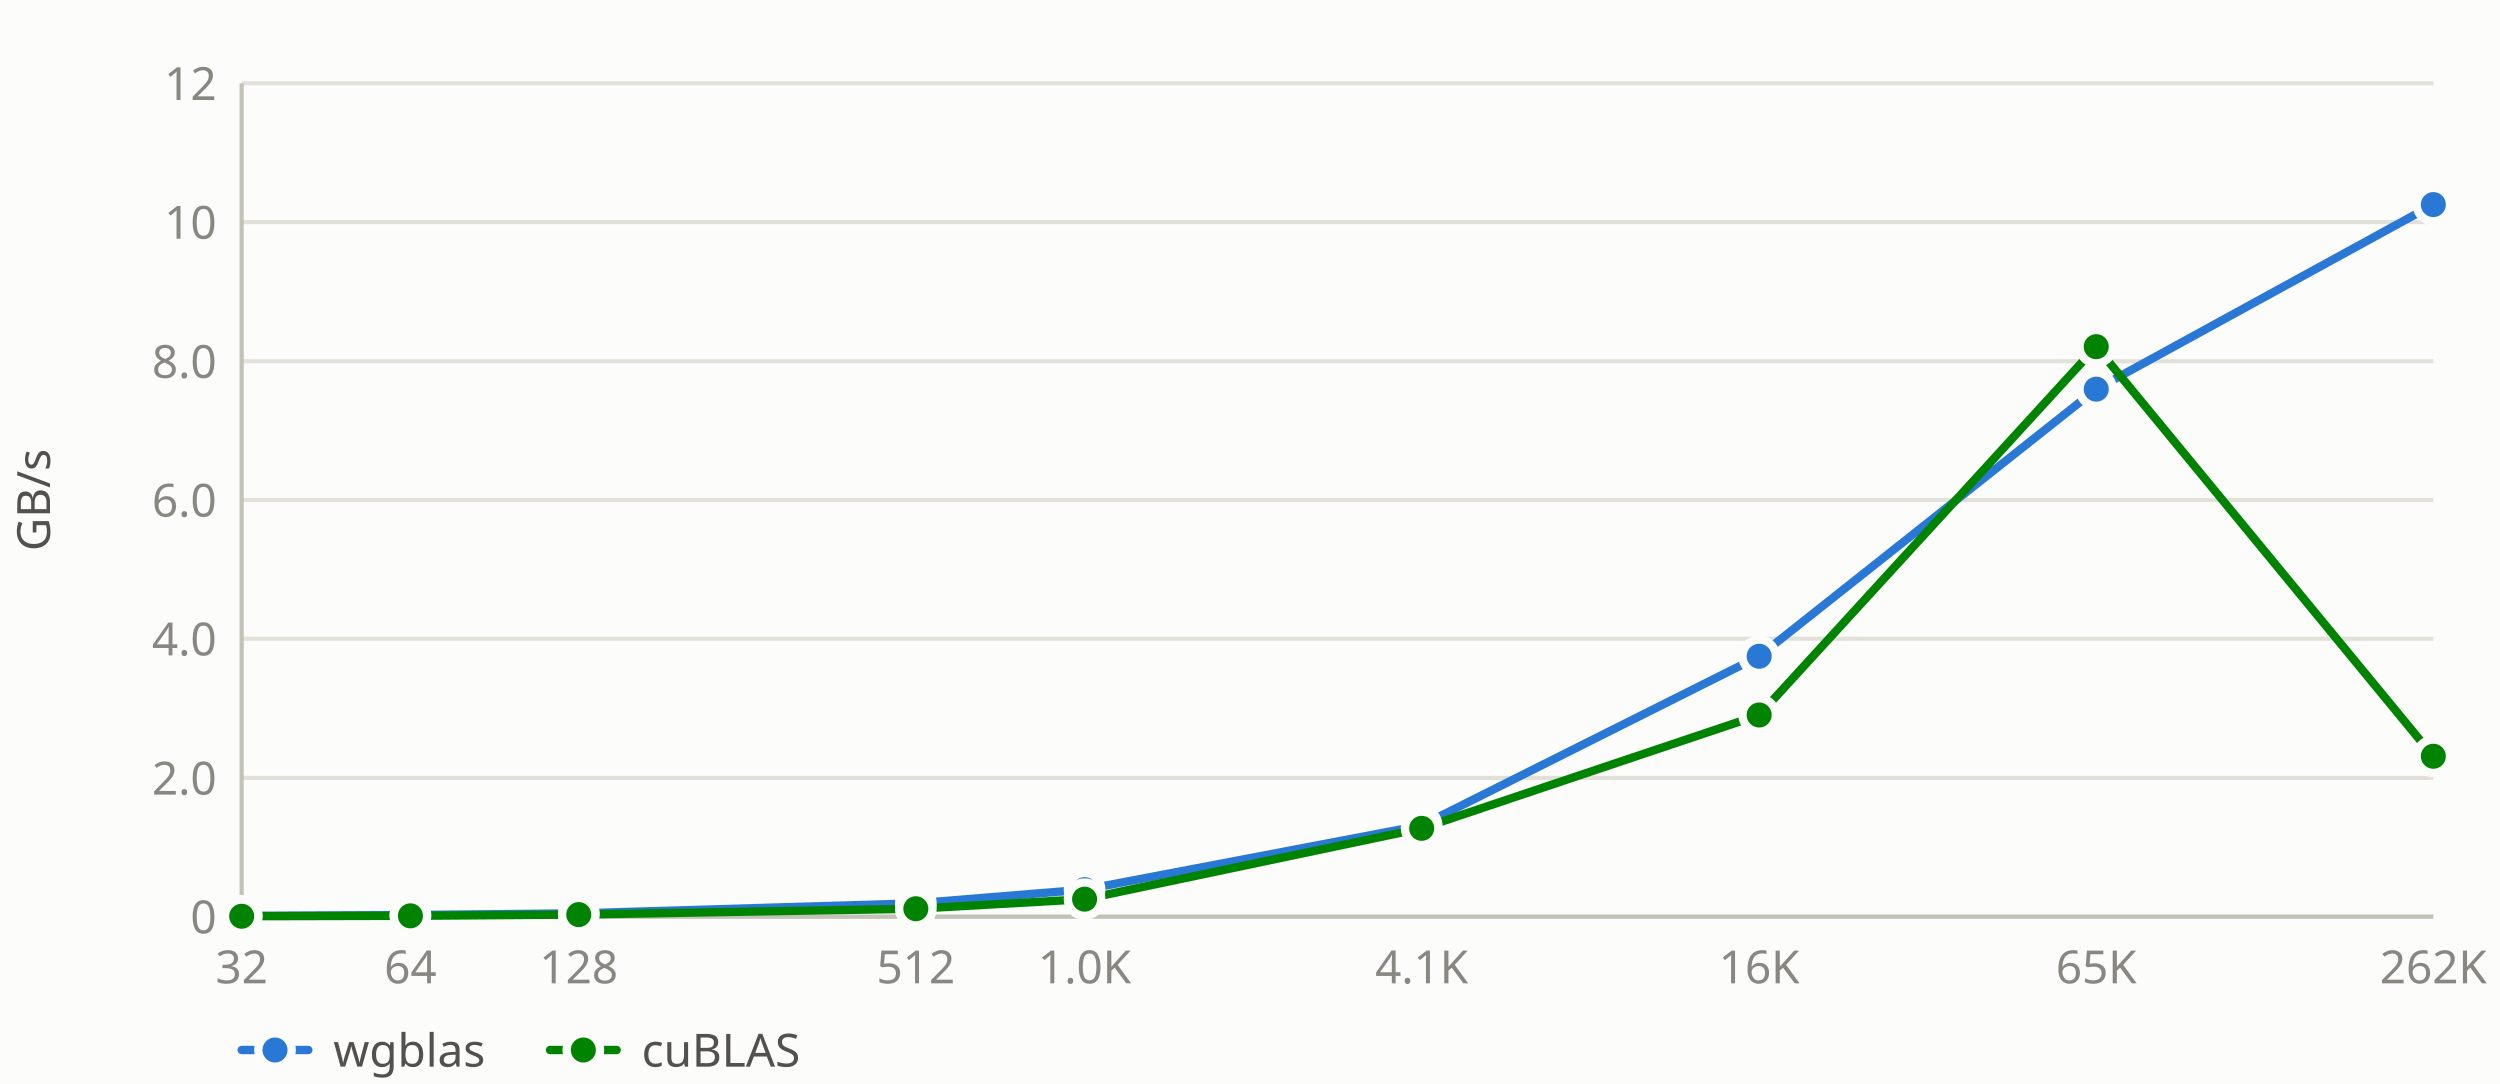
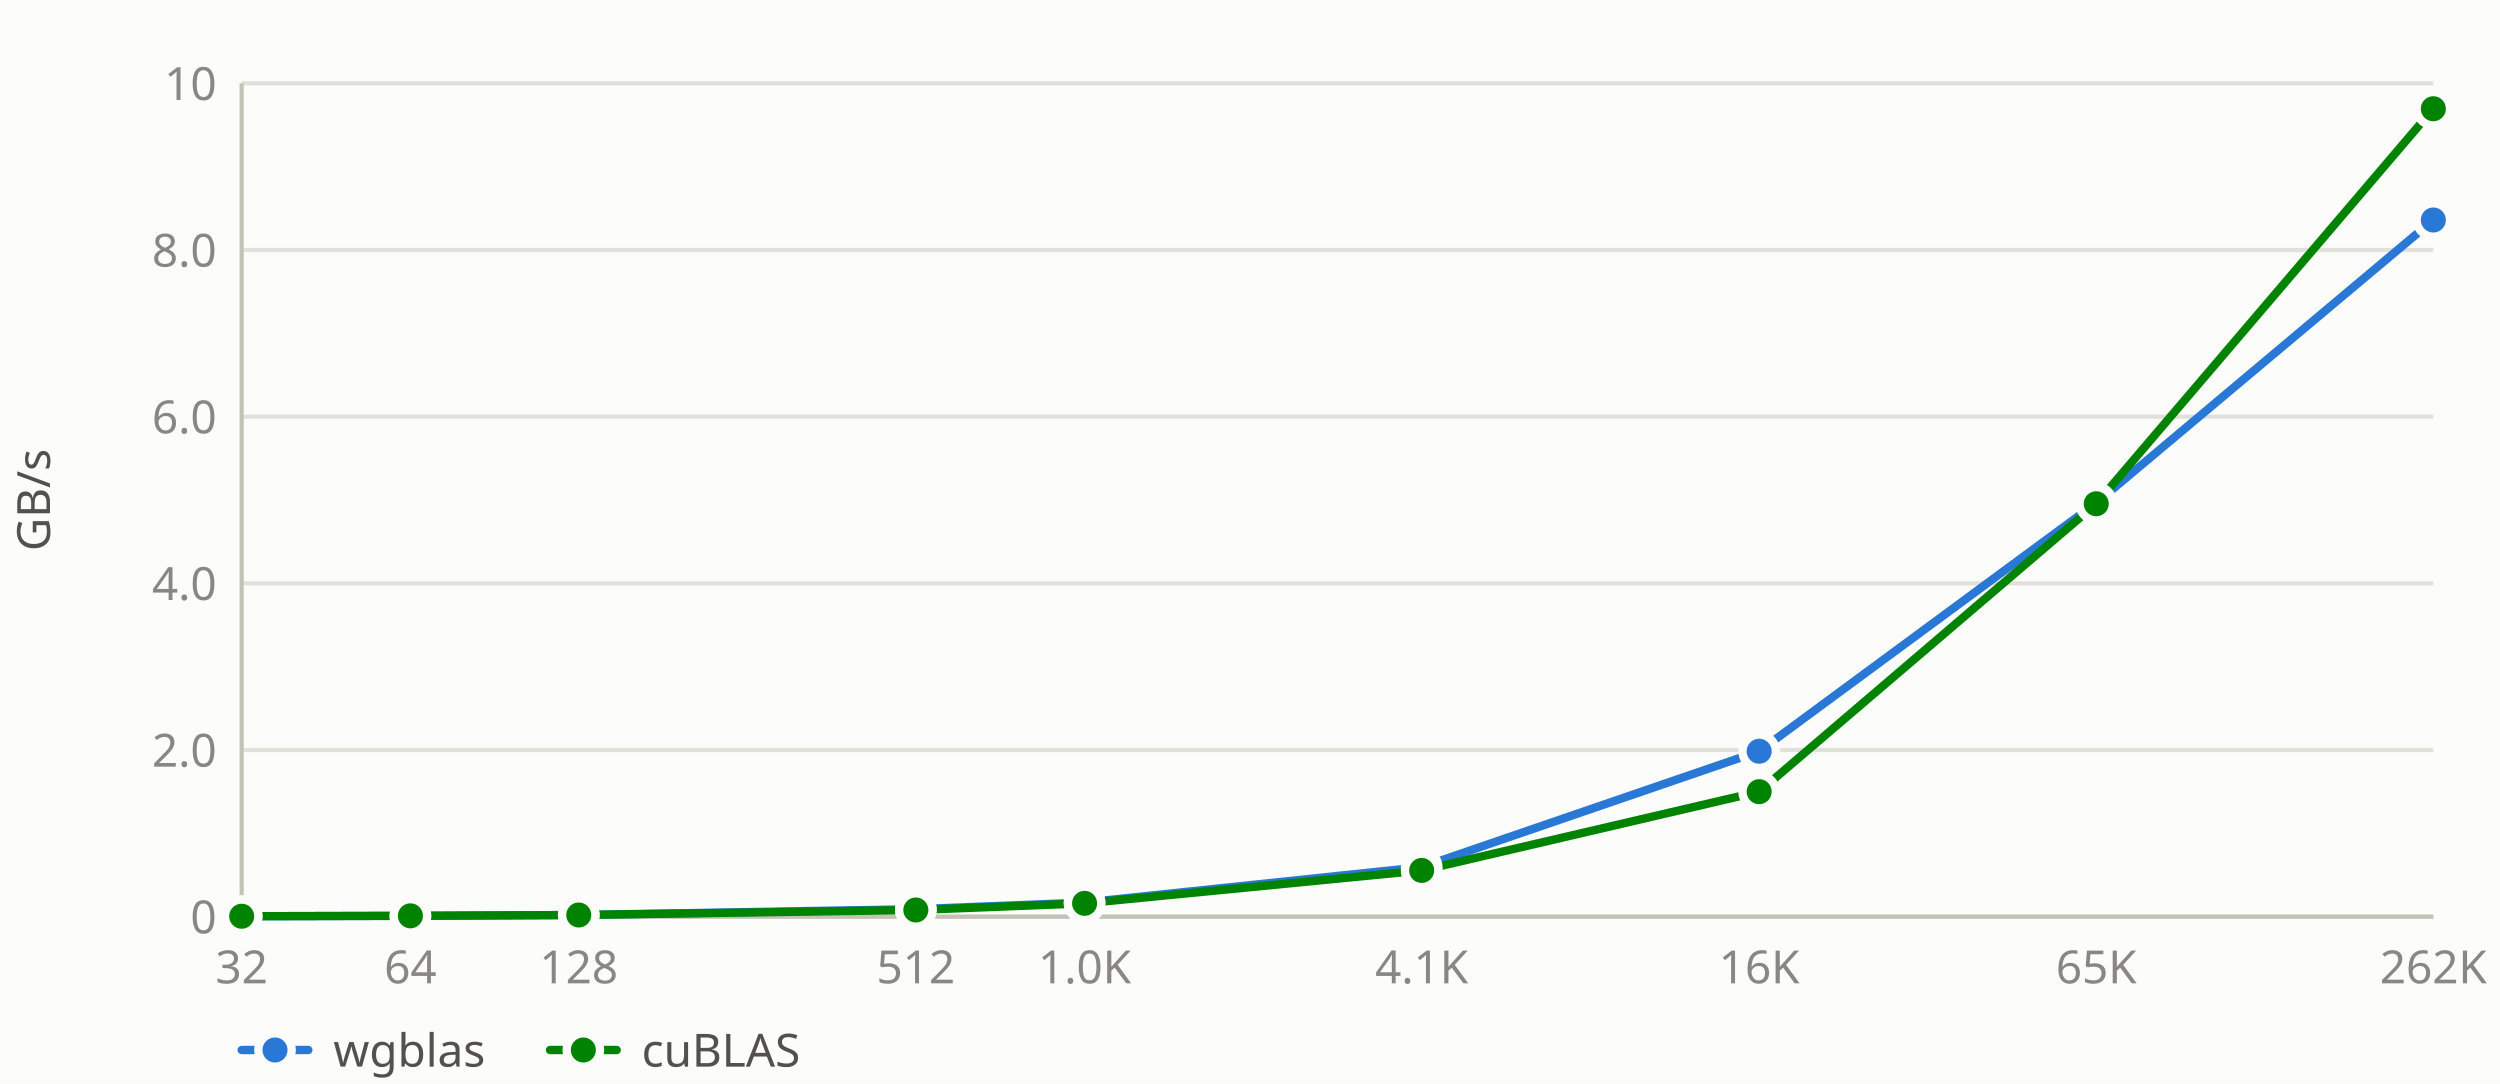
- <svg xmlns="http://www.w3.org/2000/svg" id="bc-idamax-stride32-nvidia_geforce_gtx_1650-gbs" viewBox="0 0 600 260" width="600" height="260" role="img" aria-label="GB/s vs n">
-   <style>#bc-idamax-stride32-nvidia_geforce_gtx_1650-gbs .bg{fill:#fcfcfb}#bc-idamax-stride32-nvidia_geforce_gtx_1650-gbs .gr{stroke:#e1e0d9;stroke-width:1;fill:none}#bc-idamax-stride32-nvidia_geforce_gtx_1650-gbs .ax{stroke:#c3c2b7;stroke-width:1;fill:none}#bc-idamax-stride32-nvidia_geforce_gtx_1650-gbs .at{fill:#898781;font:11px/1 system-ui,sans-serif}#bc-idamax-stride32-nvidia_geforce_gtx_1650-gbs .lt{fill:#52514e;font:11px/1 system-ui,sans-serif}#bc-idamax-stride32-nvidia_geforce_gtx_1650-gbs .ln1{stroke:#2a78d6;fill:none;stroke-width:2;stroke-linejoin:round;stroke-linecap:round}#bc-idamax-stride32-nvidia_geforce_gtx_1650-gbs .mk1{fill:#2a78d6;stroke:#fcfcfb;stroke-width:2}#bc-idamax-stride32-nvidia_geforce_gtx_1650-gbs .ln2{stroke:#008300;fill:none;stroke-width:2;stroke-linejoin:round;stroke-linecap:round}#bc-idamax-stride32-nvidia_geforce_gtx_1650-gbs .mk2{fill:#008300;stroke:#fcfcfb;stroke-width:2}@media(prefers-color-scheme:dark){#bc-idamax-stride32-nvidia_geforce_gtx_1650-gbs .bg{fill:#1a1a19}#bc-idamax-stride32-nvidia_geforce_gtx_1650-gbs .gr{stroke:#2c2c2a}#bc-idamax-stride32-nvidia_geforce_gtx_1650-gbs .ax{stroke:#383835}#bc-idamax-stride32-nvidia_geforce_gtx_1650-gbs .at{fill:#898781}#bc-idamax-stride32-nvidia_geforce_gtx_1650-gbs .lt{fill:#c3c2b7}#bc-idamax-stride32-nvidia_geforce_gtx_1650-gbs .ln1{stroke:#3987e5}#bc-idamax-stride32-nvidia_geforce_gtx_1650-gbs .mk1{fill:#3987e5;stroke:#1a1a19}#bc-idamax-stride32-nvidia_geforce_gtx_1650-gbs .ln2{stroke:#008300}#bc-idamax-stride32-nvidia_geforce_gtx_1650-gbs .mk2{fill:#008300;stroke:#1a1a19}}:root[data-theme=dark] #bc-idamax-stride32-nvidia_geforce_gtx_1650-gbs .bg{fill:#1a1a19}:root[data-theme=dark] #bc-idamax-stride32-nvidia_geforce_gtx_1650-gbs .gr{stroke:#2c2c2a}:root[data-theme=dark] #bc-idamax-stride32-nvidia_geforce_gtx_1650-gbs .ax{stroke:#383835}:root[data-theme=dark] #bc-idamax-stride32-nvidia_geforce_gtx_1650-gbs .lt{fill:#c3c2b7}:root[data-theme=dark] #bc-idamax-stride32-nvidia_geforce_gtx_1650-gbs .ln1{stroke:#3987e5}:root[data-theme=dark] #bc-idamax-stride32-nvidia_geforce_gtx_1650-gbs .mk1{fill:#3987e5;stroke:#1a1a19}:root[data-theme=dark] #bc-idamax-stride32-nvidia_geforce_gtx_1650-gbs .mk2{stroke:#1a1a19}</style>
+ <svg xmlns="http://www.w3.org/2000/svg" id="bc-dnrm2-stride32-nvidia_geforce_gtx_1650-gbs" viewBox="0 0 600 260" width="600" height="260" role="img" aria-label="GB/s vs n">
+   <style>#bc-dnrm2-stride32-nvidia_geforce_gtx_1650-gbs .bg{fill:#fcfcfb}#bc-dnrm2-stride32-nvidia_geforce_gtx_1650-gbs .gr{stroke:#e1e0d9;stroke-width:1;fill:none}#bc-dnrm2-stride32-nvidia_geforce_gtx_1650-gbs .ax{stroke:#c3c2b7;stroke-width:1;fill:none}#bc-dnrm2-stride32-nvidia_geforce_gtx_1650-gbs .at{fill:#898781;font:11px/1 system-ui,sans-serif}#bc-dnrm2-stride32-nvidia_geforce_gtx_1650-gbs .lt{fill:#52514e;font:11px/1 system-ui,sans-serif}#bc-dnrm2-stride32-nvidia_geforce_gtx_1650-gbs .ln1{stroke:#2a78d6;fill:none;stroke-width:2;stroke-linejoin:round;stroke-linecap:round}#bc-dnrm2-stride32-nvidia_geforce_gtx_1650-gbs .mk1{fill:#2a78d6;stroke:#fcfcfb;stroke-width:2}#bc-dnrm2-stride32-nvidia_geforce_gtx_1650-gbs .ln2{stroke:#008300;fill:none;stroke-width:2;stroke-linejoin:round;stroke-linecap:round}#bc-dnrm2-stride32-nvidia_geforce_gtx_1650-gbs .mk2{fill:#008300;stroke:#fcfcfb;stroke-width:2}@media(prefers-color-scheme:dark){#bc-dnrm2-stride32-nvidia_geforce_gtx_1650-gbs .bg{fill:#1a1a19}#bc-dnrm2-stride32-nvidia_geforce_gtx_1650-gbs .gr{stroke:#2c2c2a}#bc-dnrm2-stride32-nvidia_geforce_gtx_1650-gbs .ax{stroke:#383835}#bc-dnrm2-stride32-nvidia_geforce_gtx_1650-gbs .at{fill:#898781}#bc-dnrm2-stride32-nvidia_geforce_gtx_1650-gbs .lt{fill:#c3c2b7}#bc-dnrm2-stride32-nvidia_geforce_gtx_1650-gbs .ln1{stroke:#3987e5}#bc-dnrm2-stride32-nvidia_geforce_gtx_1650-gbs .mk1{fill:#3987e5;stroke:#1a1a19}#bc-dnrm2-stride32-nvidia_geforce_gtx_1650-gbs .ln2{stroke:#008300}#bc-dnrm2-stride32-nvidia_geforce_gtx_1650-gbs .mk2{fill:#008300;stroke:#1a1a19}}:root[data-theme=dark] #bc-dnrm2-stride32-nvidia_geforce_gtx_1650-gbs .bg{fill:#1a1a19}:root[data-theme=dark] #bc-dnrm2-stride32-nvidia_geforce_gtx_1650-gbs .gr{stroke:#2c2c2a}:root[data-theme=dark] #bc-dnrm2-stride32-nvidia_geforce_gtx_1650-gbs .ax{stroke:#383835}:root[data-theme=dark] #bc-dnrm2-stride32-nvidia_geforce_gtx_1650-gbs .lt{fill:#c3c2b7}:root[data-theme=dark] #bc-dnrm2-stride32-nvidia_geforce_gtx_1650-gbs .ln1{stroke:#3987e5}:root[data-theme=dark] #bc-dnrm2-stride32-nvidia_geforce_gtx_1650-gbs .mk1{fill:#3987e5;stroke:#1a1a19}:root[data-theme=dark] #bc-dnrm2-stride32-nvidia_geforce_gtx_1650-gbs .mk2{stroke:#1a1a19}</style>
  <rect class="bg" width="600" height="260" />
  <line class="gr" x1="58" y1="220.0" x2="584" y2="220.0" />
-   <line class="gr" x1="58" y1="186.7" x2="584" y2="186.7" />
-   <line class="gr" x1="58" y1="153.3" x2="584" y2="153.3" />
-   <line class="gr" x1="58" y1="120.0" x2="584" y2="120.0" />
-   <line class="gr" x1="58" y1="86.7" x2="584" y2="86.7" />
-   <line class="gr" x1="58" y1="53.3" x2="584" y2="53.3" />
+   <line class="gr" x1="58" y1="180.0" x2="584" y2="180.0" />
+   <line class="gr" x1="58" y1="140.0" x2="584" y2="140.0" />
+   <line class="gr" x1="58" y1="100.0" x2="584" y2="100.0" />
+   <line class="gr" x1="58" y1="60.0" x2="584" y2="60.0" />
  <line class="gr" x1="58" y1="20.0" x2="584" y2="20.0" />
  <line class="ax" x1="58" y1="20" x2="58" y2="220" />
  <line class="ax" x1="58" y1="220" x2="584" y2="220" />
  <text class="at" x="52" y="224.0" text-anchor="end">0</text>
-   <text class="at" x="52" y="190.7" text-anchor="end">2.0</text>
-   <text class="at" x="52" y="157.3" text-anchor="end">4.0</text>
-   <text class="at" x="52" y="124.0" text-anchor="end">6.0</text>
-   <text class="at" x="52" y="90.7" text-anchor="end">8.0</text>
-   <text class="at" x="52" y="57.3" text-anchor="end">10</text>
-   <text class="at" x="52" y="24.0" text-anchor="end">12</text>
+   <text class="at" x="52" y="184.0" text-anchor="end">2.0</text>
+   <text class="at" x="52" y="144.0" text-anchor="end">4.0</text>
+   <text class="at" x="52" y="104.0" text-anchor="end">6.0</text>
+   <text class="at" x="52" y="64.0" text-anchor="end">8.0</text>
+   <text class="at" x="52" y="24.0" text-anchor="end">10</text>
  <text class="lt" x="12" y="120.0" text-anchor="middle" transform="rotate(-90 12 120.0)">GB/s</text>
  <text class="at" x="58.0" y="236" text-anchor="middle">32</text>
  <text class="at" x="98.5" y="236" text-anchor="middle">64</text>
  <text class="at" x="138.9" y="236" text-anchor="middle">128</text>
  <text class="at" x="219.8" y="236" text-anchor="middle">512</text>
  <text class="at" x="260.3" y="236" text-anchor="middle">1.0K</text>
  <text class="at" x="341.2" y="236" text-anchor="middle">4.1K</text>
  <text class="at" x="422.2" y="236" text-anchor="middle">16K</text>
  <text class="at" x="503.1" y="236" text-anchor="middle">65K</text>
  <text class="at" x="584.0" y="236" text-anchor="middle">262K</text>
-   <polyline class="ln1" points="58.0,219.8 98.5,219.6 138.9,219.2 219.8,216.8 260.3,213.5 341.2,198.1 422.2,157.5 503.1,93.4 584.0,49.1" />
-   <polyline class="ln2" points="58.0,219.9 98.5,219.8 138.9,219.5 219.8,218.1 260.3,215.8 341.2,198.8 422.2,171.6 503.1,83.2 584.0,181.5" />
-   <circle class="mk1" cx="58.0" cy="219.8" r="4" />
-   <circle class="mk1" cx="98.5" cy="219.6" r="4" />
-   <circle class="mk1" cx="138.9" cy="219.2" r="4" />
-   <circle class="mk1" cx="219.8" cy="216.8" r="4" />
-   <circle class="mk1" cx="260.3" cy="213.5" r="4" />
-   <circle class="mk1" cx="341.2" cy="198.1" r="4" />
-   <circle class="mk1" cx="422.2" cy="157.5" r="4" />
-   <circle class="mk1" cx="503.1" cy="93.4" r="4" />
-   <circle class="mk1" cx="584.0" cy="49.1" r="4" />
+   <polyline class="ln1" points="58.0,219.9 98.5,219.8 138.9,219.6 219.8,218.2 260.3,216.6 341.2,208.1 422.2,180.3 503.1,120.7 584.0,52.8" />
+   <polyline class="ln2" points="58.0,219.9 98.5,219.8 138.9,219.6 219.8,218.4 260.3,216.8 341.2,208.9 422.2,190.0 503.1,120.9 584.0,26.1" />
+   <circle class="mk1" cx="58.0" cy="219.9" r="4" />
+   <circle class="mk1" cx="98.5" cy="219.8" r="4" />
+   <circle class="mk1" cx="138.9" cy="219.6" r="4" />
+   <circle class="mk1" cx="219.8" cy="218.2" r="4" />
+   <circle class="mk1" cx="260.3" cy="216.6" r="4" />
+   <circle class="mk1" cx="341.2" cy="208.1" r="4" />
+   <circle class="mk1" cx="422.2" cy="180.3" r="4" />
+   <circle class="mk1" cx="503.1" cy="120.7" r="4" />
+   <circle class="mk1" cx="584.0" cy="52.8" r="4" />
  <circle class="mk2" cx="58.0" cy="219.9" r="4" />
  <circle class="mk2" cx="98.5" cy="219.8" r="4" />
-   <circle class="mk2" cx="138.9" cy="219.5" r="4" />
-   <circle class="mk2" cx="219.8" cy="218.1" r="4" />
-   <circle class="mk2" cx="260.3" cy="215.8" r="4" />
-   <circle class="mk2" cx="341.2" cy="198.8" r="4" />
-   <circle class="mk2" cx="422.2" cy="171.6" r="4" />
-   <circle class="mk2" cx="503.1" cy="83.2" r="4" />
-   <circle class="mk2" cx="584.0" cy="181.5" r="4" />
+   <circle class="mk2" cx="138.9" cy="219.6" r="4" />
+   <circle class="mk2" cx="219.8" cy="218.4" r="4" />
+   <circle class="mk2" cx="260.3" cy="216.8" r="4" />
+   <circle class="mk2" cx="341.2" cy="208.9" r="4" />
+   <circle class="mk2" cx="422.2" cy="190.0" r="4" />
+   <circle class="mk2" cx="503.1" cy="120.9" r="4" />
+   <circle class="mk2" cx="584.0" cy="26.1" r="4" />
  <line class="ln1" x1="58" y1="252" x2="74" y2="252" />
  <circle class="mk1" cx="66" cy="252" r="4" />
  <text class="lt" x="80" y="256">wgblas</text>
  <line class="ln2" x1="132" y1="252" x2="148" y2="252" />
  <circle class="mk2" cx="140" cy="252" r="4" />
  <text class="lt" x="154" y="256">cuBLAS</text>
</svg>
